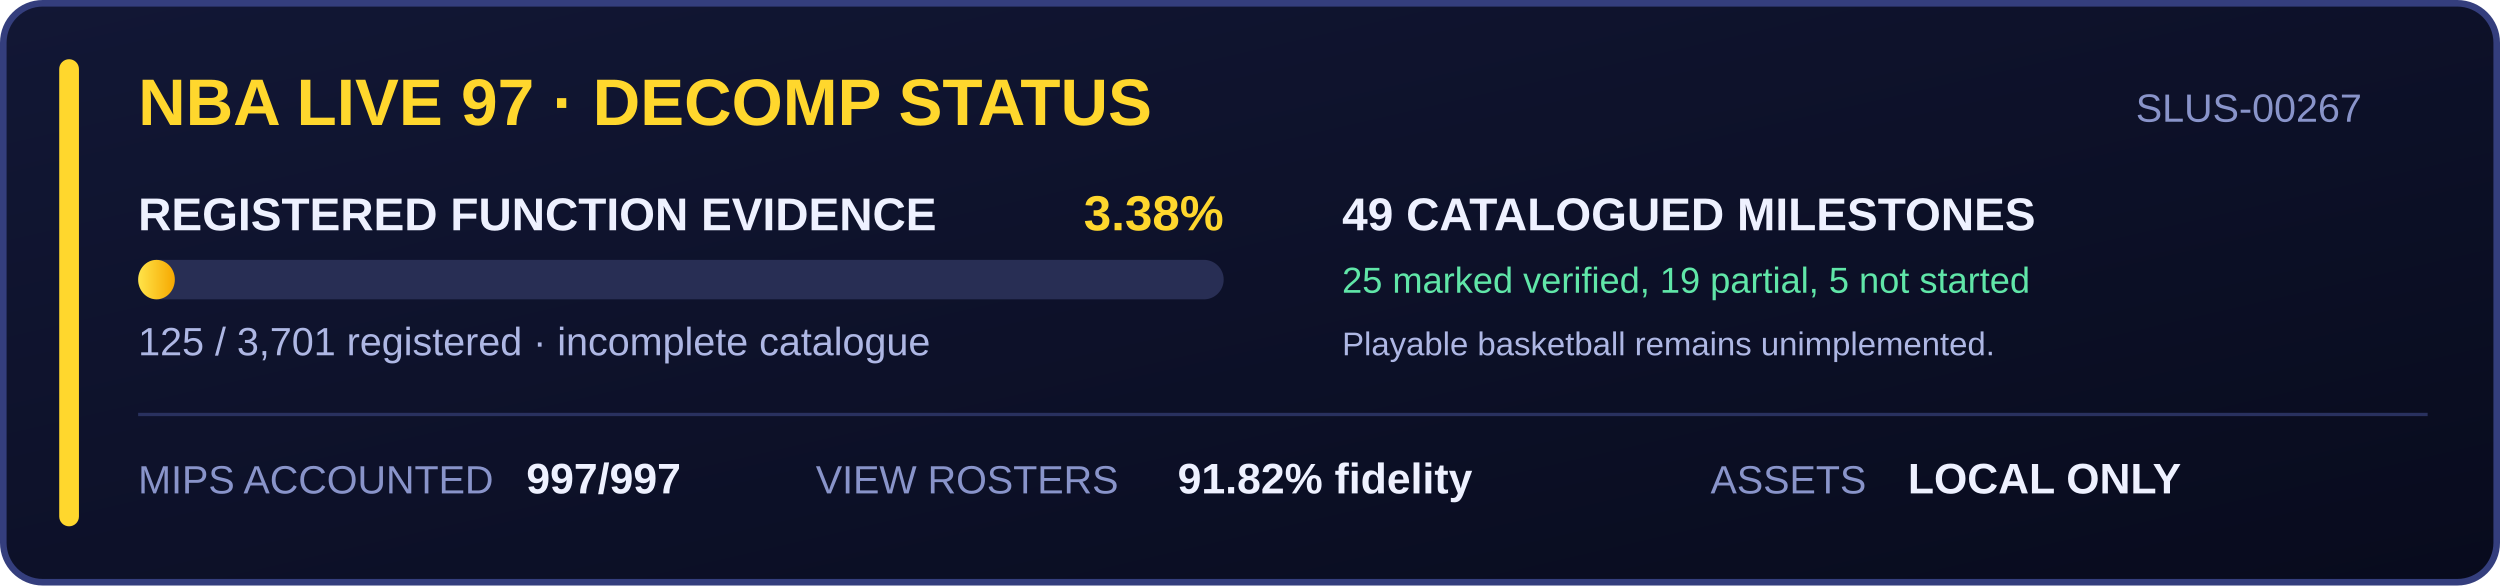
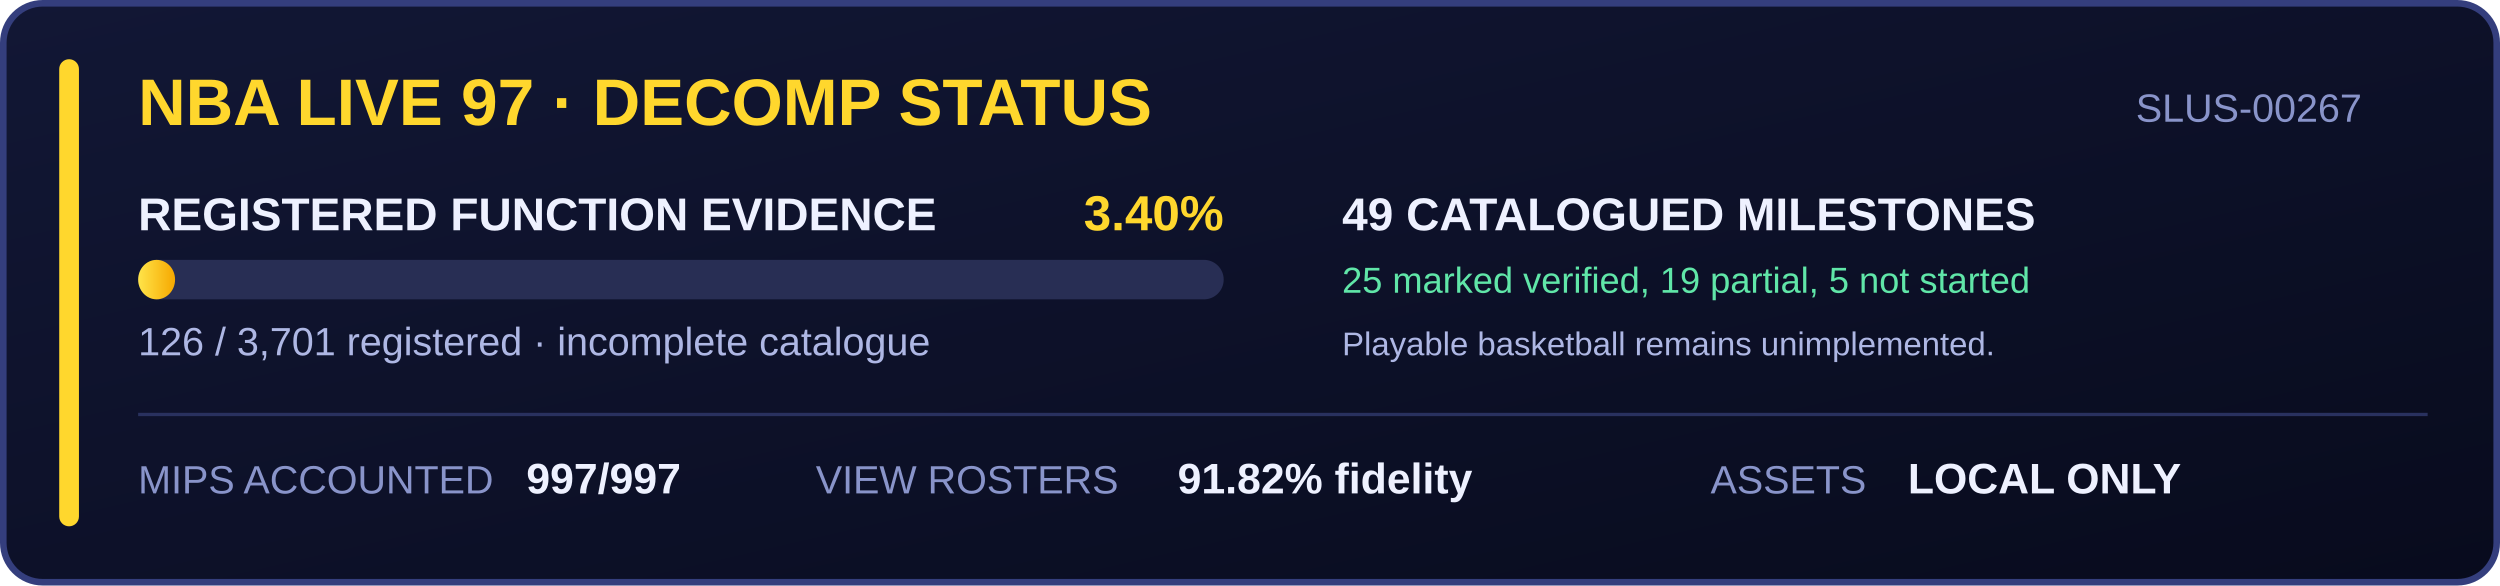
<svg xmlns="http://www.w3.org/2000/svg" width="760" height="178" viewBox="0 0 760 178" role="img" aria-labelledby="title desc">
  <defs>
    <linearGradient id="panel" x1="0" y1="0" x2="1" y2="1">
      <stop stop-color="#121735" />
      <stop offset="1" stop-color="#080b1d" />
    </linearGradient>
    <linearGradient id="gold" x1="0" y1="0" x2="1" y2="0">
      <stop stop-color="#ffe44a" />
      <stop offset="1" stop-color="#f6a800" />
    </linearGradient>
  </defs>
  <rect x="1" y="1" width="758" height="176" rx="12" fill="url(#panel)" stroke="#343e7d" stroke-width="2" />
  <rect x="18" y="18" width="6" height="142" rx="3" fill="#ffd72d" />
  <g font-family="Segoe UI, Arial, sans-serif">
    <text x="42" y="38" fill="#ffd72d" font-size="20" font-weight="700">NBA LIVE 97 · DECOMP STATUS</text>
    <text x="718" y="37" fill="#8994ca" font-size="12" text-anchor="end">SLUS-00267</text>
    <text x="42" y="70" fill="#eef1ff" font-size="14" font-weight="600">REGISTERED FUNCTION EVIDENCE</text>
-     <text x="372" y="70" fill="#ffd72d" font-size="15" font-weight="700" text-anchor="end">3.38%</text>
+     <text x="372" y="70" fill="#ffd72d" font-size="15" font-weight="700" text-anchor="end">3.40%</text>
    <rect x="42" y="79" width="330" height="12" rx="6" fill="#282e54" />
-     <rect x="42" y="79" width="11.15" height="12" rx="6" fill="url(#gold)" />
-     <text x="42" y="108" fill="#aeb7e4" font-size="12">125 / 3,701 registered · incomplete catalogue</text>
+     <rect x="42" y="79" width="11.22" height="12" rx="6" fill="url(#gold)" />
+     <text x="42" y="108" fill="#aeb7e4" font-size="12">126 / 3,701 registered · incomplete catalogue</text>
    <text x="408" y="70" fill="#eef1ff" font-size="14" font-weight="600">49 CATALOGUED MILESTONES</text>
    <text x="408" y="89" fill="#60e6a8" font-size="11">25 marked verified, 19 partial, 5 not started</text>
    <text x="408" y="108" fill="#aeb7e4" font-size="10">Playable basketball remains unimplemented.</text>
    <line x1="42" y1="126" x2="738" y2="126" stroke="#29315f" />
    <text x="42" y="150" fill="#8994ca" font-size="12">MIPS ACCOUNTED</text>
    <text x="160" y="150" fill="#eef1ff" font-size="13" font-weight="700">997/997</text>
    <text x="248" y="150" fill="#8994ca" font-size="12">VIEW ROSTERS</text>
    <text x="358" y="150" fill="#eef1ff" font-size="13" font-weight="700">91.82% fidelity</text>
    <text x="520" y="150" fill="#8994ca" font-size="12">ASSETS</text>
    <text x="580" y="150" fill="#eef1ff" font-size="13" font-weight="700">LOCAL ONLY</text>
  </g>
</svg>
